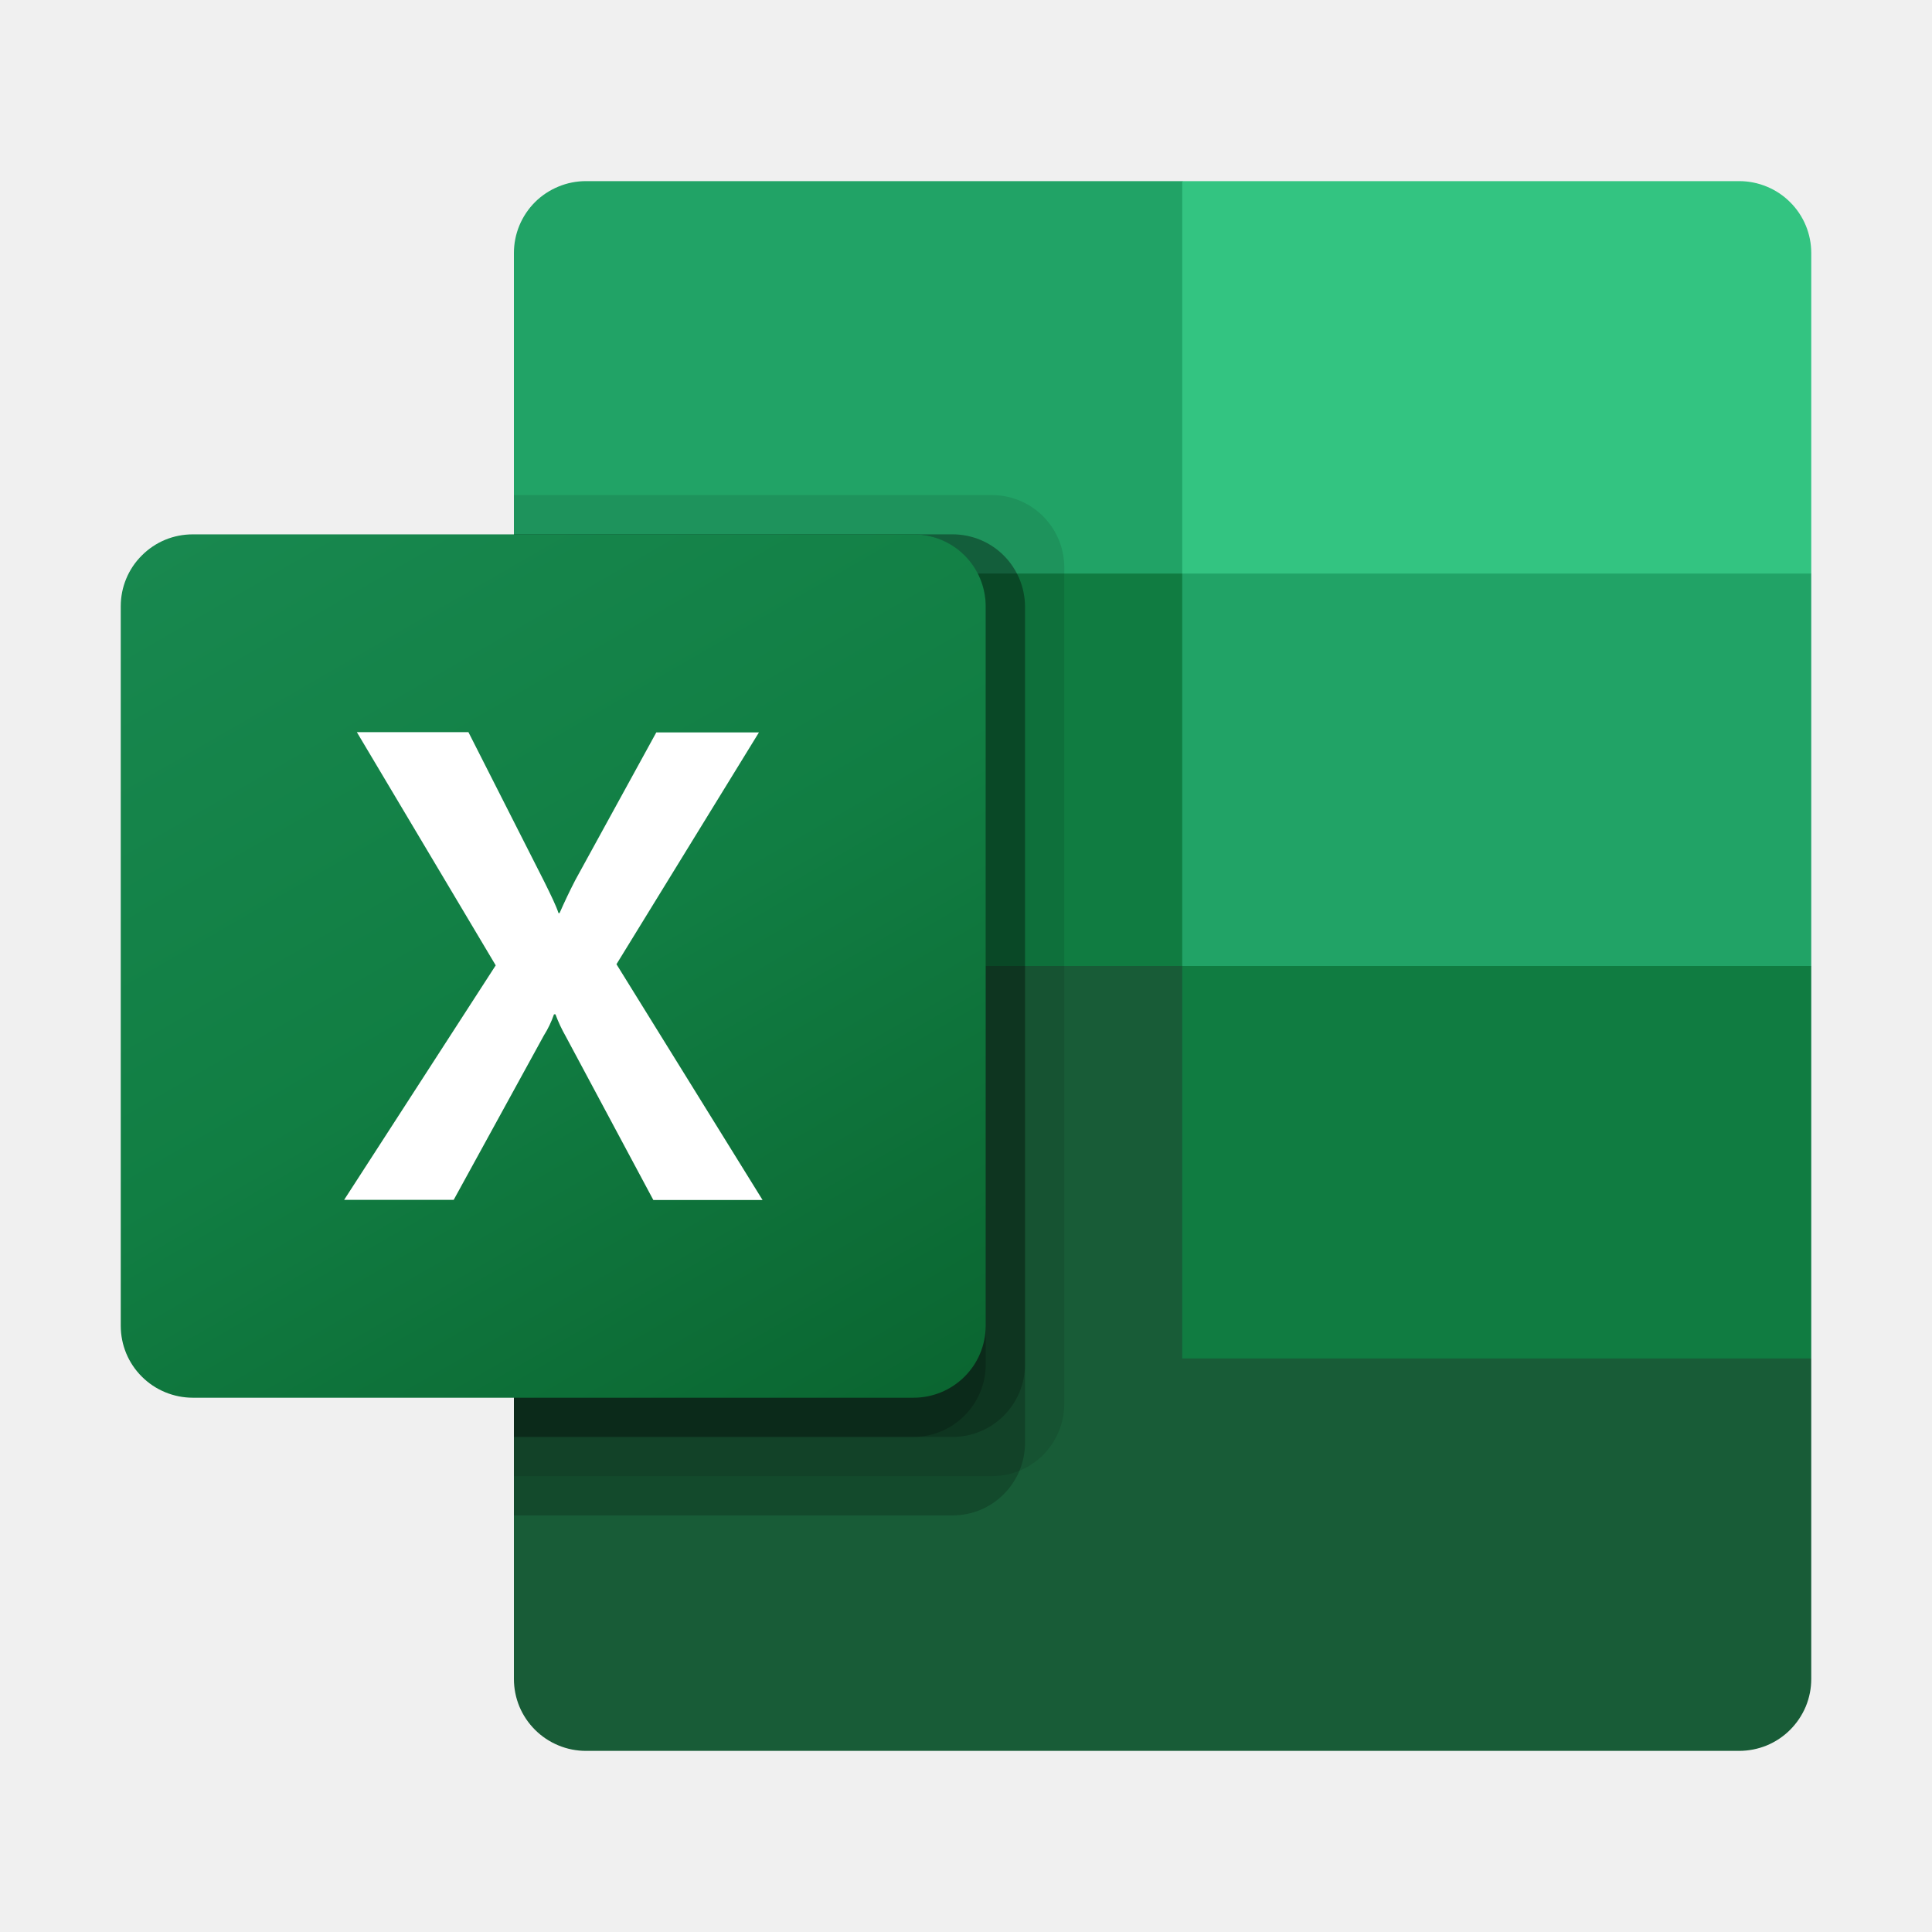
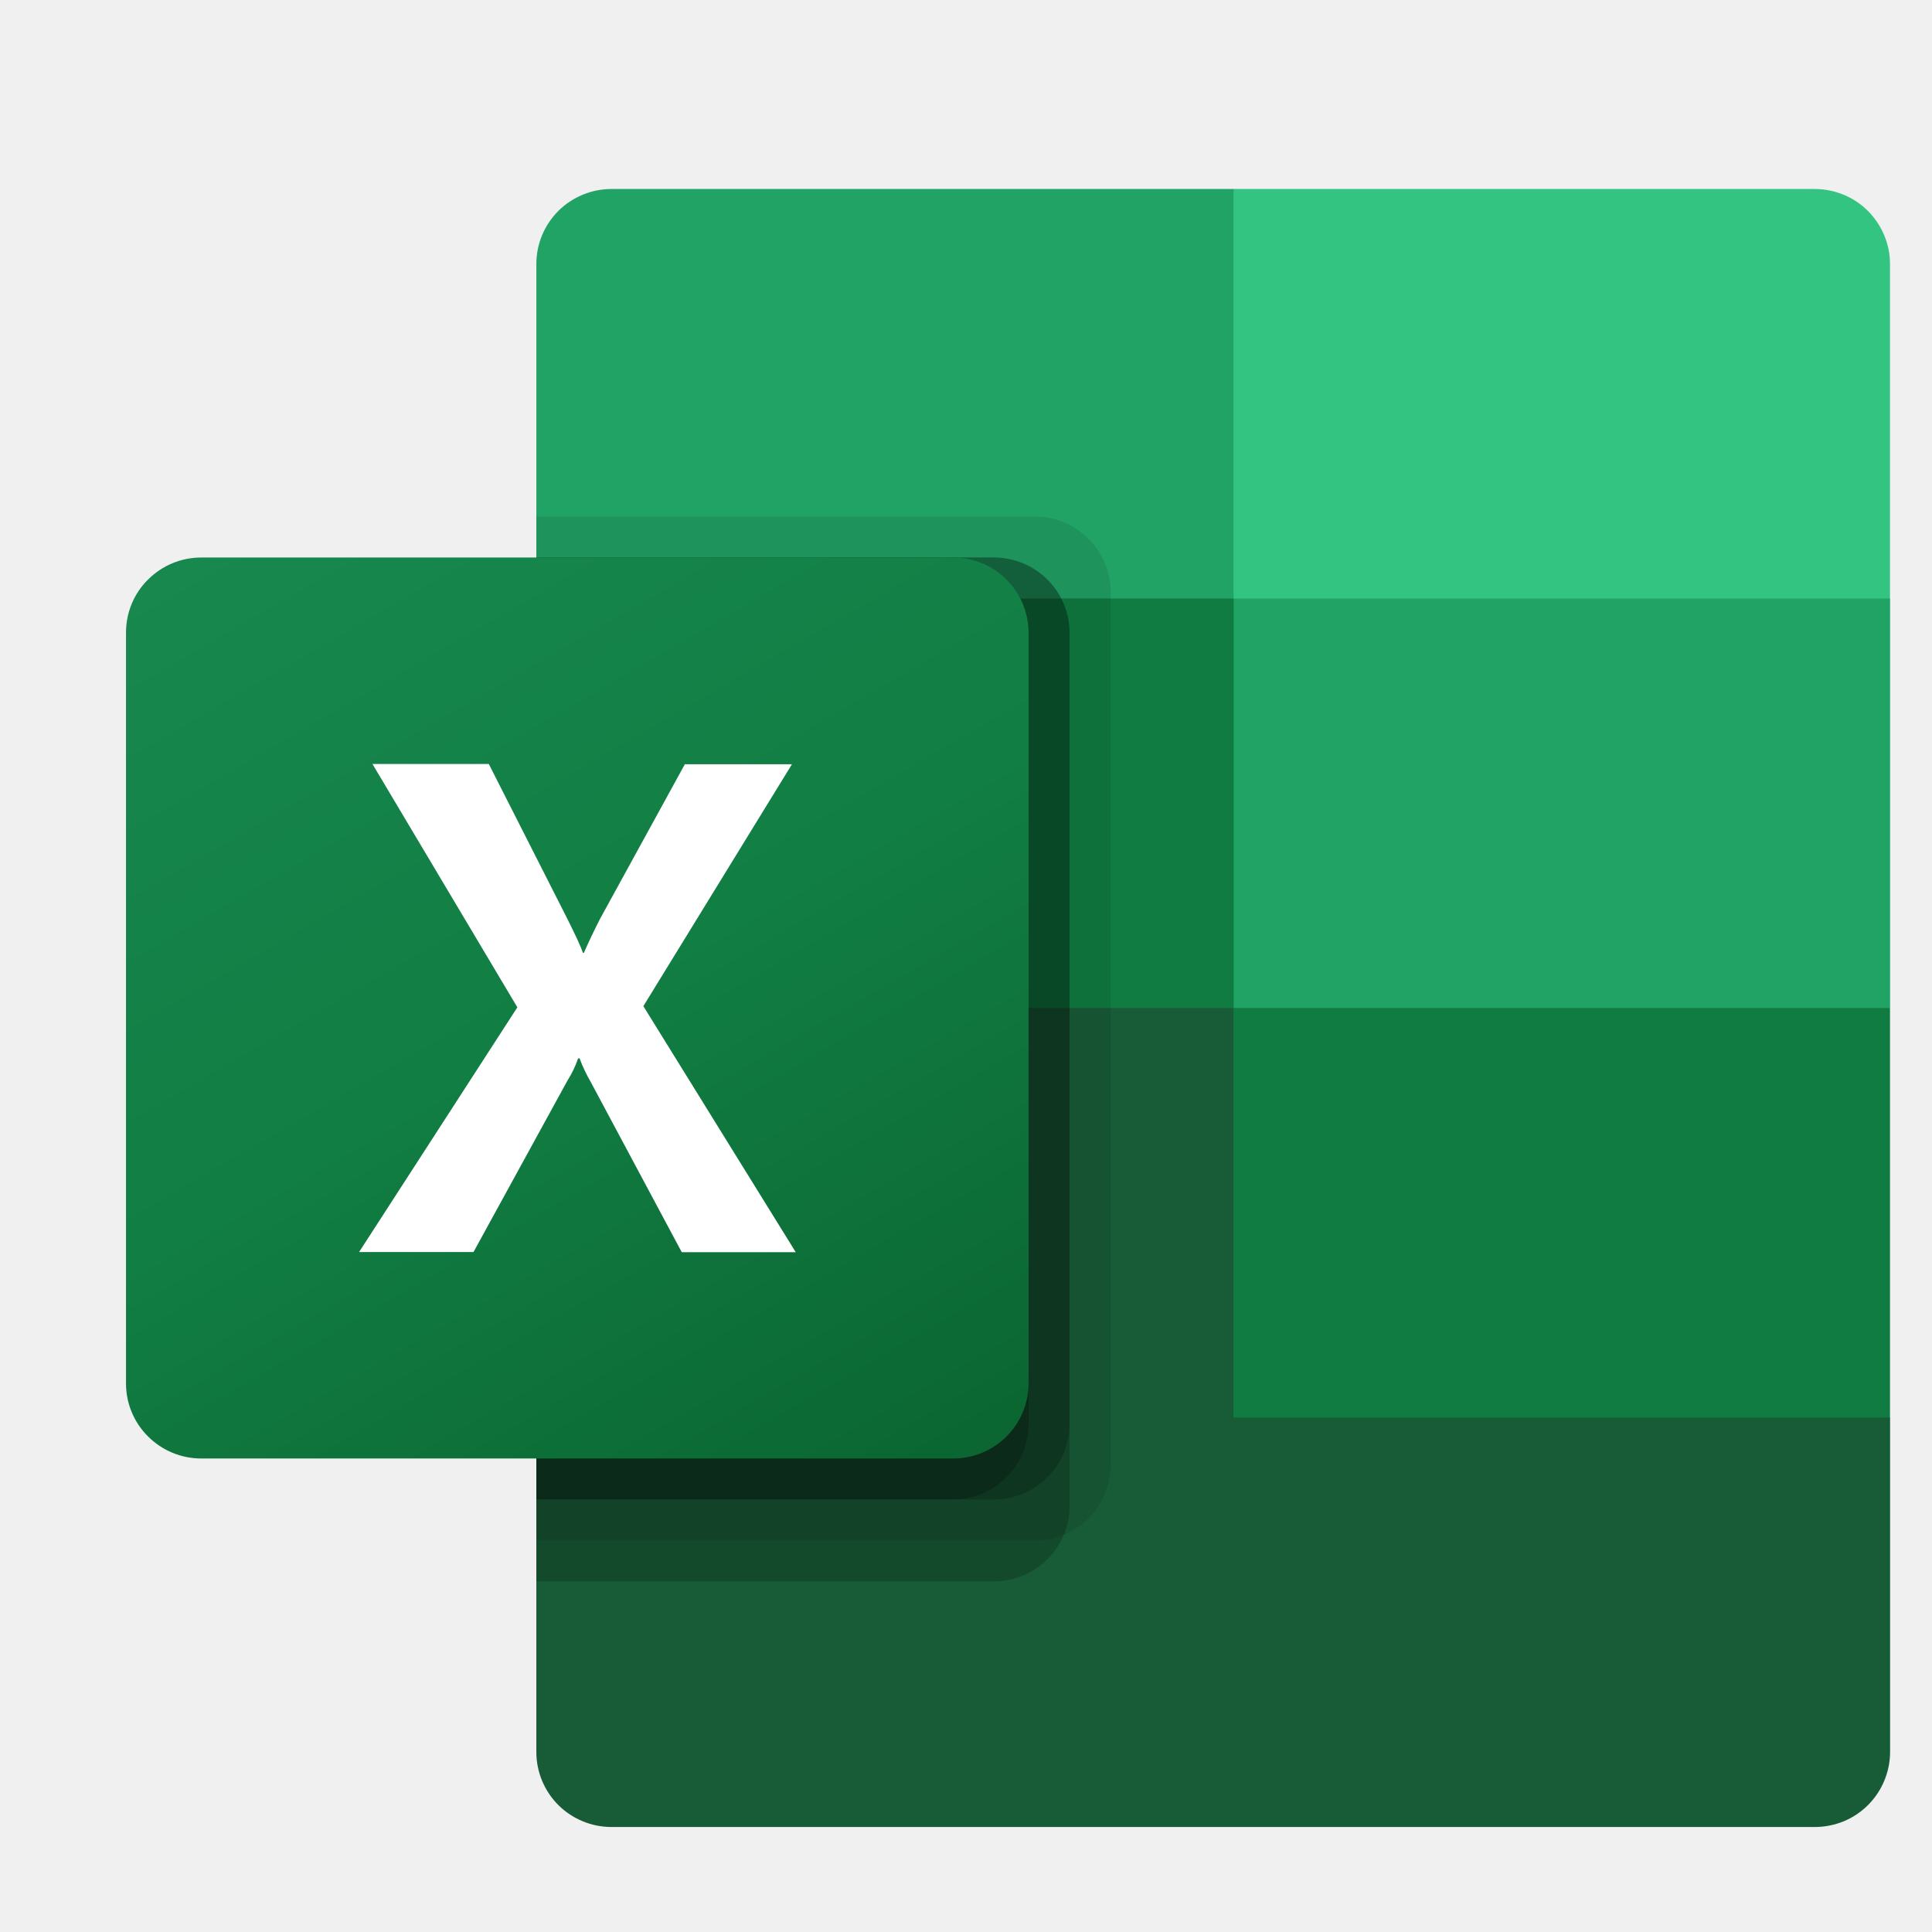
- <svg xmlns="http://www.w3.org/2000/svg" width="24" height="24" viewBox="0 0 24 24" fill="none">
-   <g id="vscode-icons:file-type-excel">
-     <path id="Vector" d="M14.686 11.512L6.384 10.05V20.857C6.384 20.974 6.407 21.09 6.452 21.199C6.497 21.307 6.563 21.405 6.646 21.488C6.729 21.571 6.828 21.637 6.937 21.682C7.045 21.727 7.161 21.75 7.279 21.75H21.604C21.721 21.75 21.838 21.727 21.946 21.683C22.055 21.638 22.154 21.572 22.237 21.489C22.32 21.406 22.386 21.308 22.432 21.199C22.477 21.09 22.5 20.974 22.5 20.857V16.875L14.686 11.512Z" fill="#185C37" />
-     <path id="Vector_2" d="M14.686 2.25H7.279C7.161 2.25 7.045 2.273 6.937 2.318C6.828 2.363 6.729 2.428 6.646 2.511C6.563 2.594 6.497 2.693 6.452 2.801C6.407 2.91 6.384 3.026 6.384 3.143V7.125L14.686 12L19.081 13.463L22.5 12V7.125L14.686 2.25Z" fill="#21A366" />
-     <path id="Vector_3" d="M6.384 7.125H14.686V12H6.384V7.125Z" fill="#107C41" />
-     <path id="Vector_4" opacity="0.1" d="M12.325 6.15H6.384V18.337H12.325C12.562 18.336 12.789 18.242 12.957 18.075C13.124 17.907 13.219 17.681 13.221 17.444V7.043C13.219 6.806 13.124 6.58 12.957 6.413C12.789 6.245 12.562 6.151 12.325 6.15Z" fill="black" />
-     <path id="Vector_5" opacity="0.2" d="M11.837 6.638H6.384V18.825H11.837C12.074 18.824 12.301 18.73 12.468 18.562C12.636 18.395 12.731 18.169 12.733 17.932V7.531C12.731 7.294 12.636 7.068 12.468 6.9C12.301 6.733 12.074 6.639 11.837 6.638Z" fill="black" />
-     <path id="Vector_6" opacity="0.2" d="M11.837 6.638H6.384V17.85H11.837C12.074 17.849 12.301 17.755 12.468 17.587C12.636 17.42 12.731 17.194 12.733 16.957V7.531C12.731 7.294 12.636 7.068 12.468 6.9C12.301 6.733 12.074 6.639 11.837 6.638Z" fill="black" />
-     <path id="Vector_7" opacity="0.2" d="M11.349 6.638H6.384V17.85H11.349C11.586 17.849 11.812 17.755 11.98 17.587C12.148 17.42 12.243 17.194 12.245 16.957V7.531C12.243 7.294 12.148 7.068 11.98 6.9C11.812 6.733 11.586 6.639 11.349 6.638Z" fill="black" />
-     <path id="Vector_8" d="M2.396 6.638H11.349C11.586 6.638 11.814 6.731 11.982 6.899C12.15 7.066 12.244 7.294 12.245 7.531V16.469C12.244 16.707 12.15 16.934 11.982 17.101C11.814 17.269 11.586 17.363 11.349 17.363H2.396C2.278 17.363 2.162 17.34 2.053 17.295C1.944 17.25 1.846 17.185 1.763 17.102C1.679 17.019 1.613 16.92 1.568 16.812C1.523 16.703 1.5 16.587 1.5 16.469V7.531C1.5 7.413 1.523 7.297 1.568 7.189C1.613 7.08 1.679 6.982 1.763 6.899C1.846 6.816 1.944 6.75 2.053 6.705C2.162 6.66 2.278 6.638 2.396 6.638Z" fill="url(#paint0_linear_1_2147)" />
-     <path id="Vector_9" d="M4.275 14.905L6.158 11.992L4.433 9.095H5.819L6.76 10.95C6.847 11.126 6.91 11.256 6.938 11.343H6.951C7.013 11.202 7.078 11.066 7.146 10.934L8.153 9.098H9.428L7.658 11.978L9.473 14.907H8.116L7.028 12.874C6.978 12.786 6.935 12.695 6.9 12.6H6.882C6.85 12.692 6.808 12.781 6.756 12.863L5.636 14.905H4.275Z" fill="white" />
-     <path id="Vector_10" d="M21.605 2.25H14.686V7.125H22.5V3.143C22.5 3.026 22.477 2.909 22.432 2.801C22.387 2.693 22.321 2.594 22.237 2.511C22.154 2.428 22.055 2.362 21.947 2.318C21.838 2.273 21.722 2.25 21.605 2.25Z" fill="#33C481" />
-     <path id="Vector_11" d="M14.686 12H22.5V16.875H14.686V12Z" fill="#107C41" />
-   </g>
+ <svg xmlns="http://www.w3.org/2000/svg" width="23" height="23" viewBox="0 0 23 23" fill="none">
+   <path d="M14.687 11.512L6.385 10.05V20.857C6.385 20.974 6.408 21.09 6.453 21.199C6.498 21.307 6.564 21.406 6.647 21.489C6.73 21.572 6.829 21.637 6.937 21.682C7.046 21.727 7.162 21.75 7.28 21.75H21.605C21.722 21.75 21.838 21.727 21.947 21.683C22.056 21.638 22.155 21.572 22.238 21.489C22.321 21.406 22.387 21.308 22.432 21.199C22.477 21.091 22.501 20.974 22.501 20.857V16.875L14.687 11.512Z" fill="#185C37" />
+   <path d="M14.687 2.25H7.28C7.162 2.25 7.046 2.273 6.937 2.318C6.829 2.363 6.73 2.428 6.647 2.511C6.564 2.594 6.498 2.693 6.453 2.801C6.408 2.91 6.385 3.026 6.385 3.143V7.125L14.687 12L19.082 13.463L22.501 12V7.125L14.687 2.25Z" fill="#21A366" />
+   <path d="M6.385 7.125H14.687V12H6.385V7.125Z" fill="#107C41" />
+   <path opacity="0.1" d="M12.326 6.15H6.385V18.337H12.326C12.563 18.336 12.79 18.242 12.957 18.075C13.125 17.907 13.22 17.681 13.222 17.444V7.043C13.22 6.806 13.125 6.58 12.957 6.413C12.79 6.245 12.563 6.151 12.326 6.15Z" fill="black" />
+   <path opacity="0.2" d="M11.838 6.637H6.385V18.825H11.838C12.075 18.824 12.302 18.729 12.469 18.562C12.637 18.395 12.732 18.168 12.733 17.932V7.531C12.732 7.294 12.637 7.067 12.469 6.9C12.302 6.733 12.075 6.639 11.838 6.637Z" fill="black" />
+   <path opacity="0.2" d="M11.838 6.637H6.385V17.85H11.838C12.075 17.849 12.302 17.754 12.469 17.587C12.637 17.42 12.732 17.193 12.733 16.957V7.531C12.732 7.294 12.637 7.067 12.469 6.9C12.302 6.733 12.075 6.639 11.838 6.637Z" fill="black" />
+   <path opacity="0.2" d="M11.35 6.637H6.385V17.85H11.35C11.586 17.849 11.813 17.754 11.981 17.587C12.149 17.42 12.243 17.193 12.245 16.957V7.531C12.243 7.294 12.149 7.067 11.981 6.9C11.813 6.733 11.586 6.639 11.35 6.637Z" fill="black" />
+   <path d="M2.396 6.637H11.349C11.586 6.637 11.814 6.731 11.982 6.899C12.15 7.066 12.244 7.294 12.245 7.531V16.469C12.244 16.706 12.15 16.934 11.982 17.101C11.814 17.269 11.586 17.363 11.349 17.363H2.396C2.278 17.363 2.162 17.34 2.053 17.295C1.944 17.25 1.846 17.184 1.763 17.101C1.679 17.018 1.613 16.92 1.568 16.811C1.523 16.703 1.5 16.587 1.5 16.469V7.531C1.5 7.413 1.523 7.297 1.568 7.188C1.613 7.08 1.679 6.981 1.763 6.899C1.846 6.816 1.944 6.75 2.053 6.705C2.162 6.66 2.278 6.637 2.396 6.637Z" fill="url(#paint0_linear_163_227)" />
+   <path d="M4.275 14.905L6.159 11.992L4.434 9.095H5.819L6.76 10.95C6.847 11.126 6.91 11.256 6.939 11.343H6.951C7.013 11.202 7.078 11.066 7.146 10.934L8.153 9.098H9.428L7.659 11.978L9.473 14.907H8.116L7.029 12.874C6.978 12.786 6.935 12.695 6.9 12.6H6.882C6.851 12.692 6.808 12.781 6.756 12.863L5.637 14.905H4.275Z" fill="white" />
+   <path d="M21.604 2.25H14.685V7.125H22.5V3.143C22.5 3.026 22.477 2.909 22.431 2.801C22.386 2.693 22.32 2.594 22.237 2.511C22.154 2.428 22.055 2.362 21.947 2.318C21.838 2.273 21.722 2.25 21.604 2.25Z" fill="#33C481" />
+   <path d="M14.685 12H22.5V16.875H14.685V12Z" fill="#107C41" />
  <defs>
-     <linearGradient id="paint0_linear_1_2147" x1="3.37" y1="5.936" x2="10.374" y2="18.065" gradientUnits="userSpaceOnUse">
+     <linearGradient id="paint0_linear_163_227" x1="3.37" y1="5.935" x2="10.374" y2="18.064" gradientUnits="userSpaceOnUse">
      <stop stop-color="#18884F" />
      <stop offset="0.5" stop-color="#117E43" />
      <stop offset="1" stop-color="#0B6631" />
    </linearGradient>
  </defs>
</svg>
